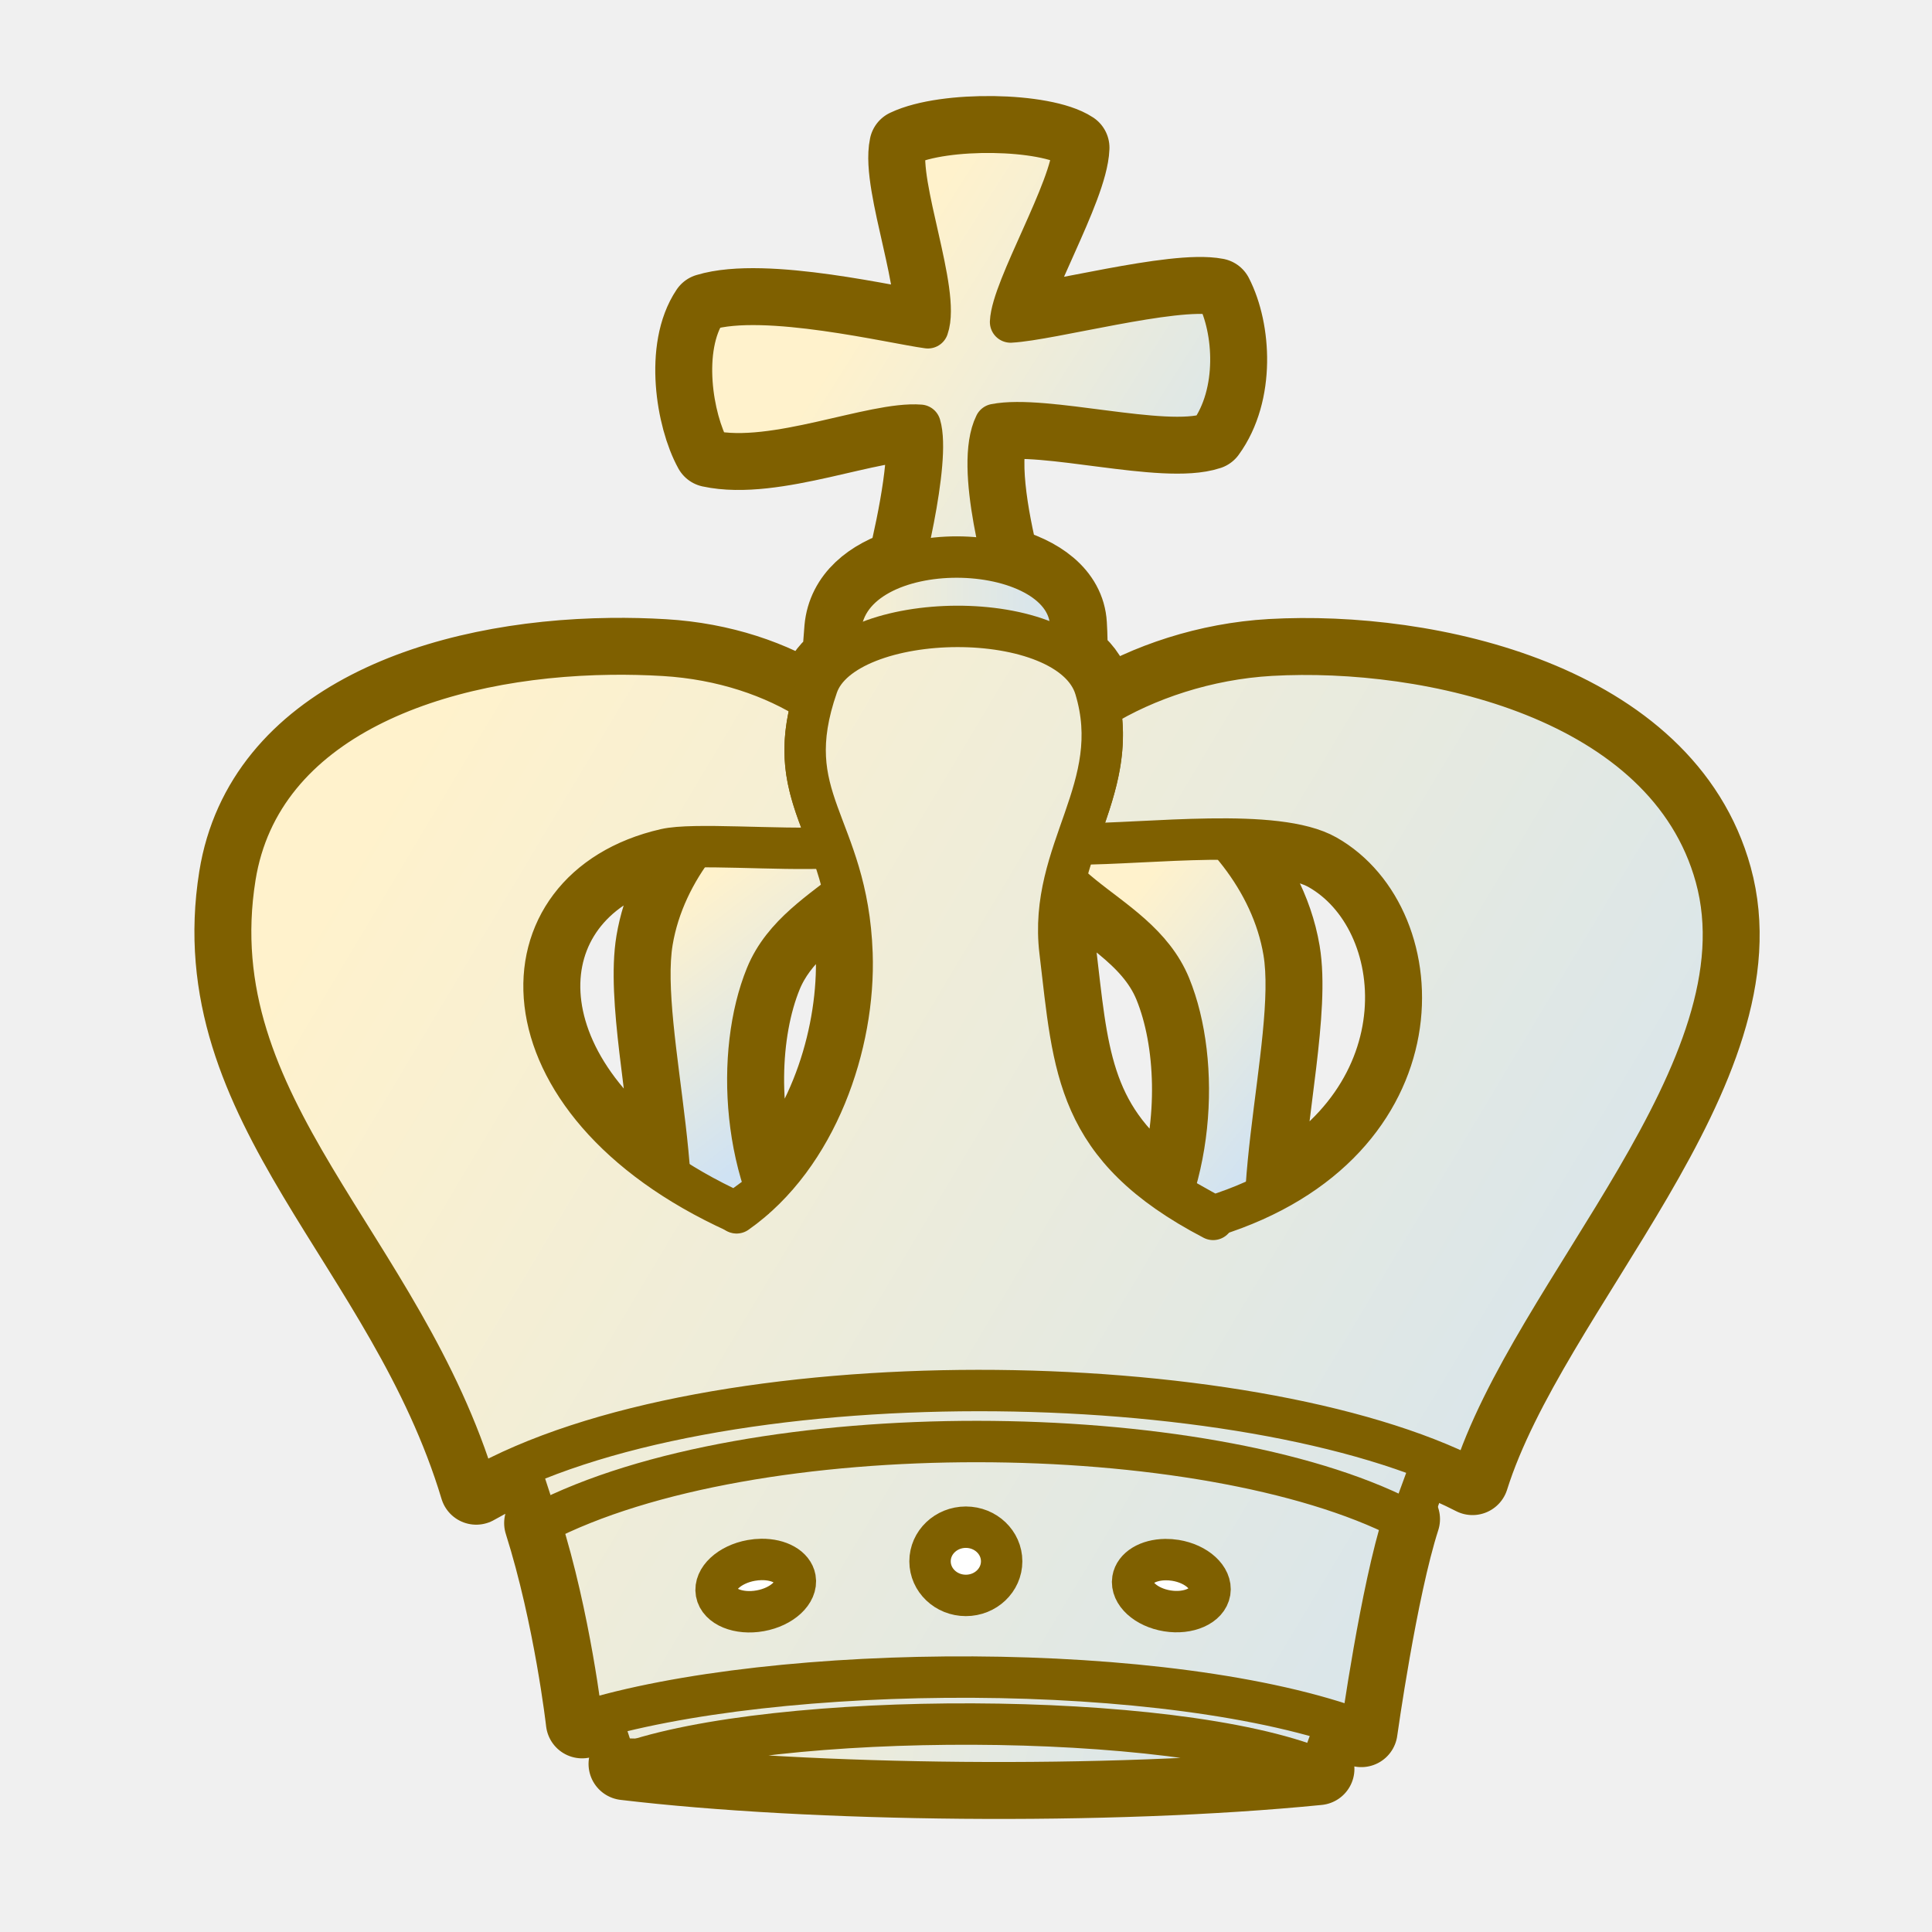
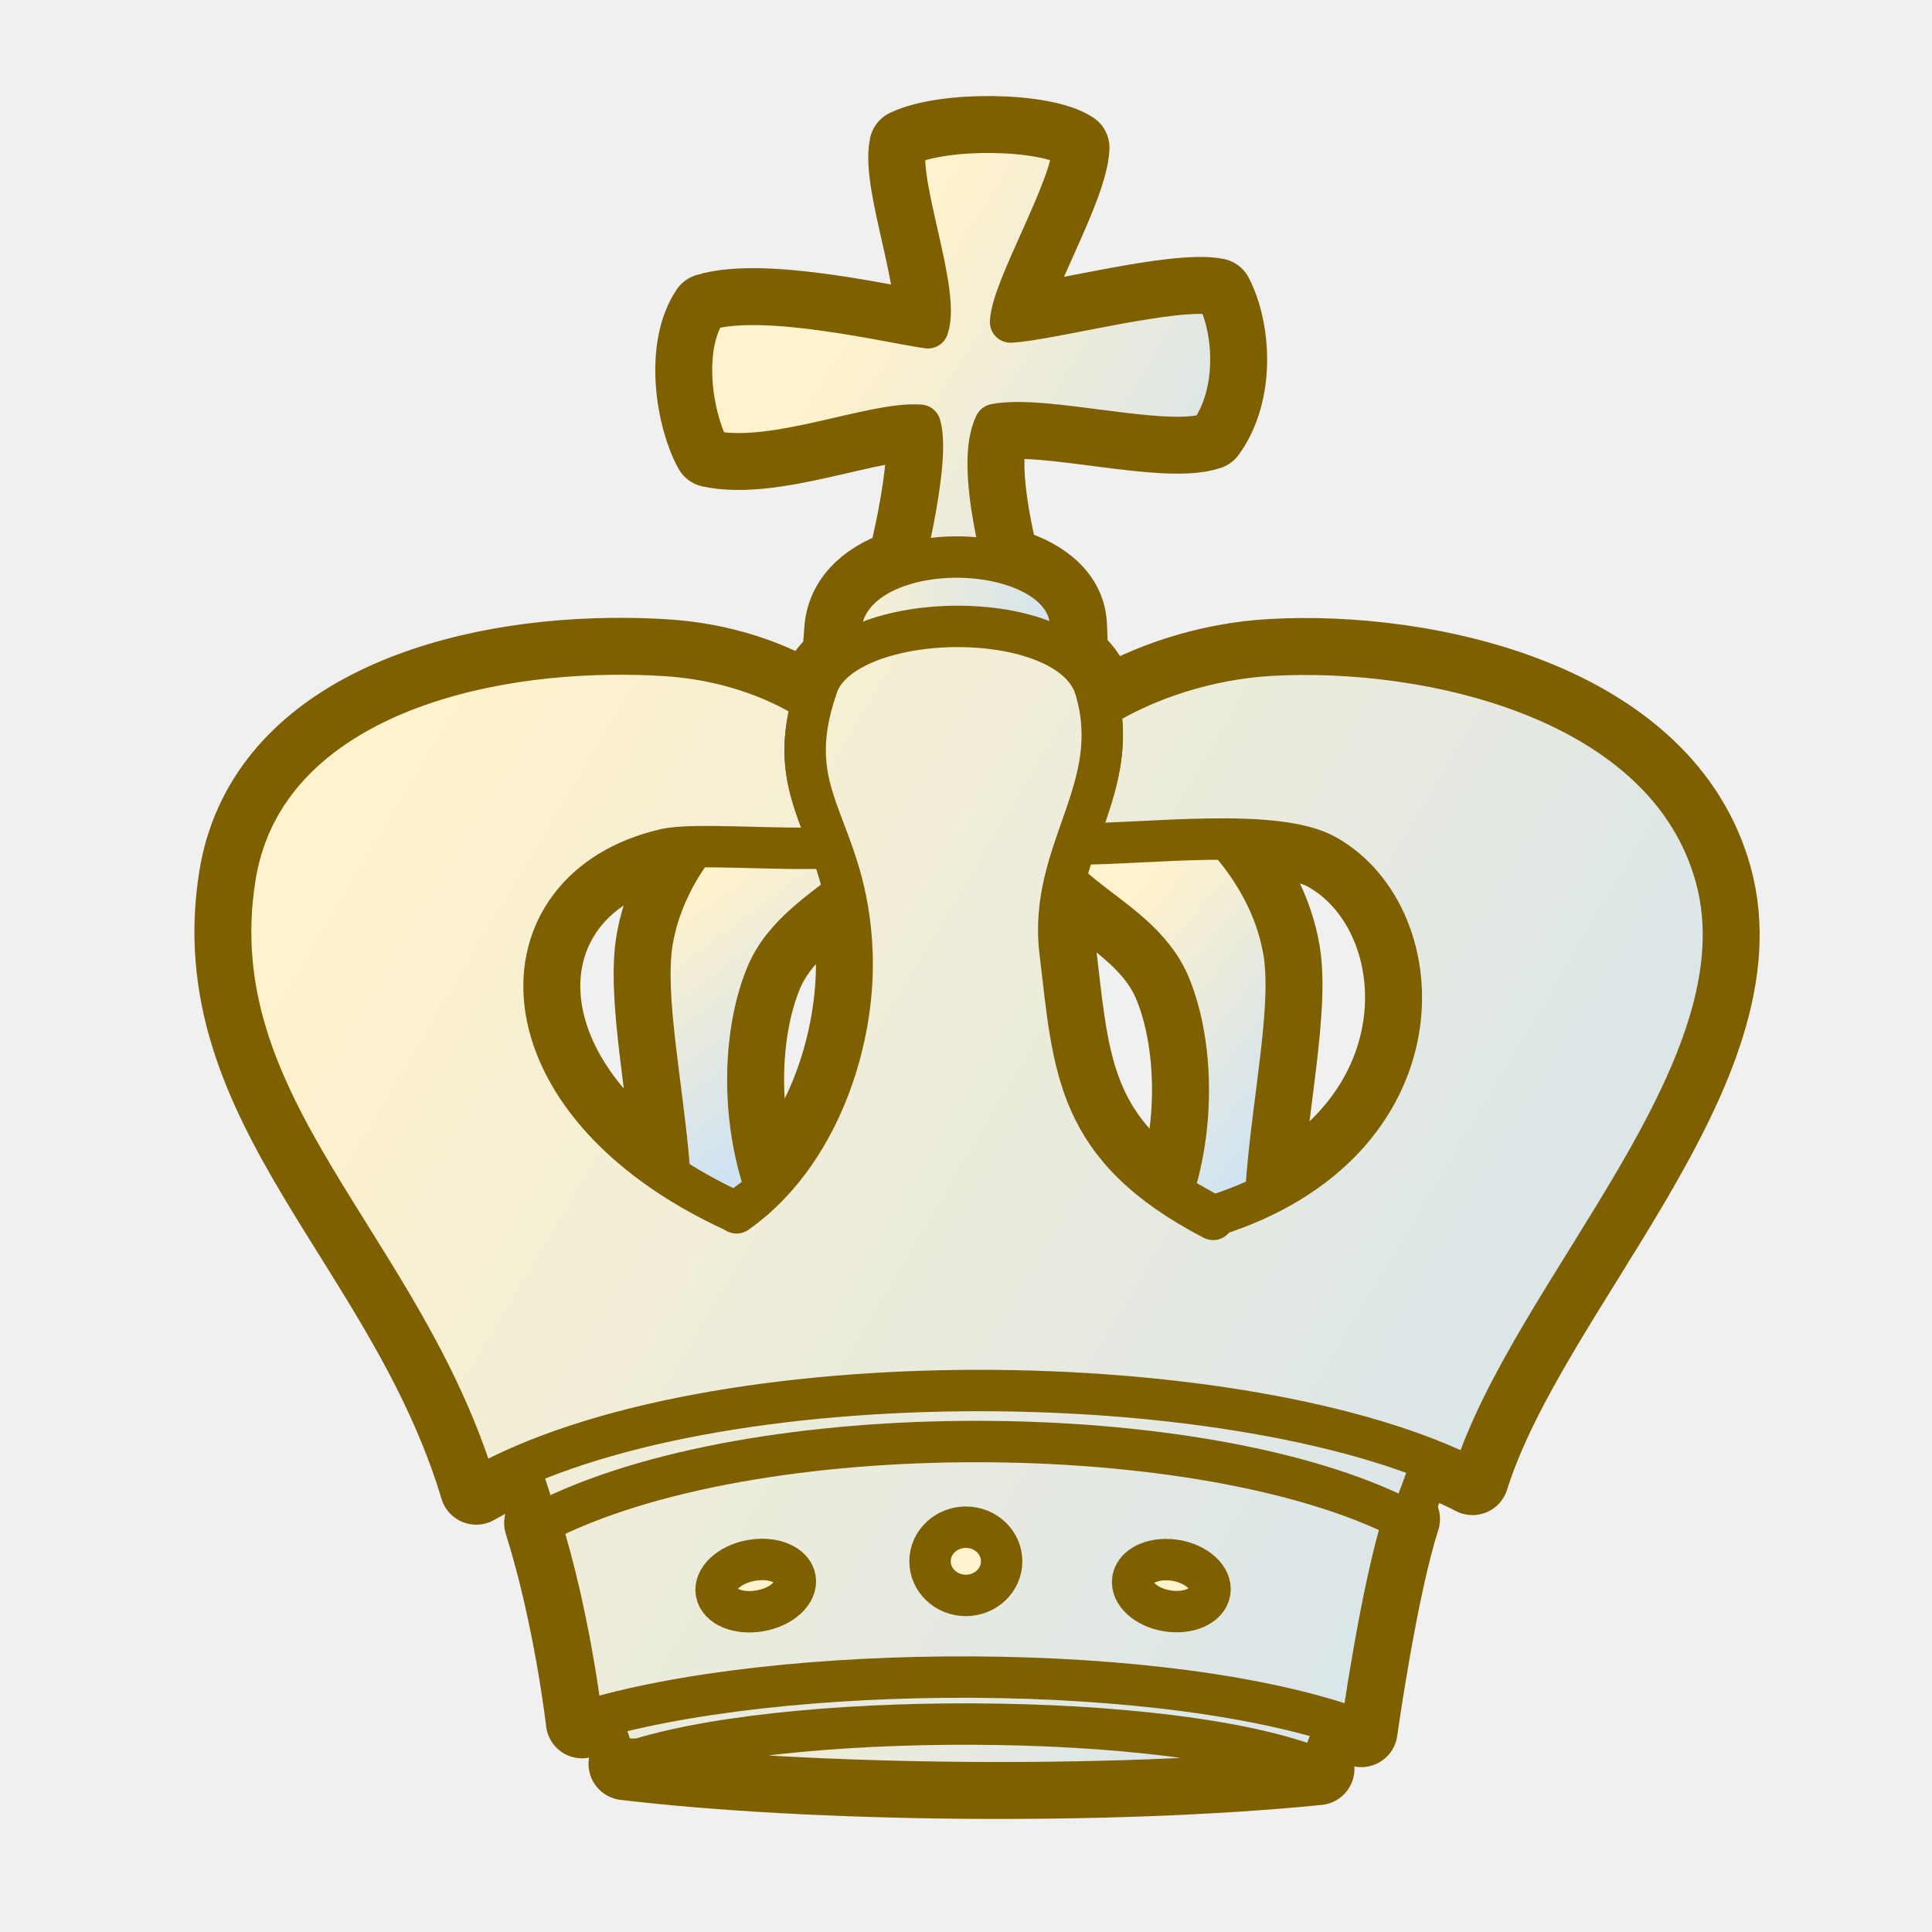
<svg xmlns="http://www.w3.org/2000/svg" xmlns:xlink="http://www.w3.org/1999/xlink" id="king" viewBox="0 0 933.33 933.33">
-   <style id="style-base">.base{fill-opacity:1;fill-rule:evenodd;stroke-miterlimit:4;stroke-dasharray:none;stroke-linecap:round;stroke-linejoin:round;stroke-opacity:1}.stroke-medium{stroke-width:20}.stroke-color{stroke:#7f6000}.fill-color{fill:#fff}</style>
+   <style id="style-base">.base{fill-opacity:1;fill-rule:evenodd;stroke-miterlimit:4;stroke-dasharray:none;stroke-linecap:round;stroke-linejoin:round;stroke-opacity:1}.stroke-medium{stroke-width:20}.stroke-color{stroke:#7f6000}.fill-color{fill:#fff2cc}</style>
  <defs id="defs36222">
    <linearGradient id="fillGradient">
      <stop id="stop0" offset="0" stop-color="#fff2cc" stop-opacity="1" />
      <stop id="stop1" offset="1" stop-color="#cfe2f3" stop-opacity="1" />
    </linearGradient>
    <linearGradient xlink:href="#fillGradient" id="linearGradient2272" x1="297.55" x2="368.56" y1="427.05" y2="521.22" gradientTransform="translate(19.7 .05)scale(1.02329)" gradientUnits="userSpaceOnUse" />
    <linearGradient xlink:href="#fillGradient" id="linearGradient2274" x1="495.3" x2="595.97" y1="448.55" y2="528.55" gradientTransform="translate(19.7 .05)scale(1.02329)" gradientUnits="userSpaceOnUse" />
    <linearGradient xlink:href="#fillGradient" id="base-gradient" x1="221.55" x2="633.49" y1="774.94" y2="859.35" gradientTransform="translate(19.7 .05)scale(1.02329)" gradientUnits="userSpaceOnUse" />
    <linearGradient xlink:href="#fillGradient" id="linearGradient2476" x1="342.53" x2="549.85" y1="145.67" y2="282.34" gradientUnits="userSpaceOnUse" />
    <linearGradient xlink:href="#fillGradient" id="cross-gradient" x1="379.2" x2="579.85" y1="160.25" y2="286.92" gradientTransform="translate(19.7 .05)scale(1.02329)" gradientUnits="userSpaceOnUse" />
    <linearGradient xlink:href="#fillGradient" id="top-base-gradient" x1="368.47" x2="494.55" y1="319.27" y2="319.27" gradientTransform="translate(19.7 .05)scale(1.02329)" gradientUnits="userSpaceOnUse" />
    <linearGradient xlink:href="#fillGradient" id="crown-lower-gradient" x1="129.96" x2="812.37" y1="428.66" y2="836.31" gradientTransform="translate(19.7 .05)scale(1.02329)" gradientUnits="userSpaceOnUse" />
    <linearGradient xlink:href="#fillGradient" id="background-gradient" x1="129.96" x2="812.37" y1="428.66" y2="836.31" gradientTransform="translate(19.7 .05)scale(1.02329)" gradientUnits="userSpaceOnUse" />
    <linearGradient xlink:href="#fillGradient" id="bar1and5-gradient" x1="129.96" x2="812.37" y1="428.66" y2="836.31" gradientTransform="translate(19.7 .05)scale(1.02329)" gradientUnits="userSpaceOnUse" />
    <linearGradient xlink:href="#fillGradient" id="bar3-gradient" x1="129.96" x2="812.37" y1="428.66" y2="836.31" gradientTransform="translate(19.7 .05)scale(1.02329)" gradientUnits="userSpaceOnUse" />
    <linearGradient xlink:href="#fillGradient" id="linearGradient598" x1="129.96" x2="812.37" y1="428.66" y2="836.31" gradientUnits="userSpaceOnUse" />
  </defs>
  <path id="boundary" fill="none" stroke-width="35" d="M479.86 63.92c-16.08-.25-32.8 1.82-42.39 6.4-4.04 18.82 16.84 70.79 10.79 88.03-17.08-2.29-78.86-17.22-106.85-8.7-12.51 18.6-7.07 52.47 1.63 68.22 30.92 6.7 78.63-14.24 101.47-12.43 3.63 12-2.39 44.22-8.1 67.46-16.25 5-28.93 15.03-30.34 30.68a290.4 290.4 0 0 0-.93 14.46c-4.83 3.76-8.5 8.14-10.27 13.23a127.09 127.09 0 0 0-2.52 8.1l.12-.48c-18.65-12-43.48-20.62-71.76-22.29-8.44-.5-17.02-.71-25.61-.6-83.1 1-169.3 31.23-181.54 107.7-17.86 111.57 80.94 177.33 116.5 295.36 112.87-64.37 373.15-60.27 481.3-4.64 28.7-91.23 143.1-197.86 117.51-290.87-23.7-86.13-138.9-111.33-214.92-107.03-30.81 1.75-60.39 11.72-82.6 25.43l.03.21a80.28 80.28 0 0 0-2.28-9.64c-1.86-6.15-5.96-11.31-11.57-15.54.11-4.65.04-9.75-.3-15.44-.86-15.16-14.85-25.1-32.57-29.61-5.36-22.14-11.09-52.46-3.94-66.87 24.04-4.76 81.73 11.63 103.52 4.37 14.22-19.52 12.31-50.07 3.5-67.17-20.45-3.98-80.32 12.3-99.54 13.29.7-16.41 29.55-64.42 30.27-84.18-7.08-4.66-22.53-7.22-38.61-7.46zm113.1 341.52c19.46.15 37.21 1.87 47.75 7.83 49.02 27.73 56.43 121.52-29.14 163.98 2.2-40.6 13.33-89.65 8.67-117.47-3.46-20.68-13.94-39.33-27.28-54.34m-257.6 3.64c-9.92 13.32-17.45 28.85-20.28 45.76-4.5 26.84 5.74 73.47 8.45 113.17-84.82-55.96-76.27-140.76-2.05-157.72 3.25-.74 8.1-1.08 13.89-1.21zm179.18 16.03c15.47 15.64 40.75 26.97 50.66 51.17 10.9 26.63 12.2 66.1 1.1 100.02-2.22-1.26-4.87-2.7-7.2-4.01-40.07-30.45-41.29-64.79-47.02-112.73-1.5-12.51-.13-23.78 2.46-34.45m-106.71 6.18c1.93 8.5 3.36 18.06 3.76 29.34 1.35 38.1-12.44 84.08-41.67 113.37-12.07-34.48-10.98-75.34.2-102.67 7.46-18.2 23.55-29.1 37.7-40.04zm64.37 265.1c-79.44-.05-159.75 12.71-211.15 39.39 14.4 45.5 20.16 96.16 20.16 96.16 93.8-29.12 284.35-30.29 376.44 4.24 0 0 9.5-68.23 20.5-102.32-47.93-24.57-126.5-37.43-205.95-37.48zm-2.04 136.49c-65.91-.27-132.11 6.29-168.34 19.24 89.9 10.73 233.52 12.5 334.99 2.41-35.1-14.31-100.73-21.4-166.65-21.65" class="base stroke-color" />
  <path id="bar2" fill="url(#linearGradient2272)" d="M315.06 626.8c23.73-34.29-7.21-128.77.02-171.97 11.74-70.1 103.85-117.15 116.15-76.5 14.58 48.2-44.63 52.76-61.1 93-15.14 36.97-11.9 98.73 17.56 135.9" class="base stroke-color stroke-medium" />
  <path id="bar4" fill="url(#linearGradient2274)" d="M620.26 631.74c-23.73-34.29 7.22-128.77-.02-171.96-11.74-70.1-103.85-117.16-116.14-76.51-14.59 48.2 44.62 52.76 61.1 93 15.13 36.97 11.9 98.74-17.57 135.9" class="base stroke-color stroke-medium" />
  <path id="cross" fill="url(#cross-gradient)" d="M430.27 294.88c5.38-15.35 19.34-72.58 14.24-89.44-22.84-1.8-70.54 19.14-101.46 12.43-8.71-15.75-14.15-49.62-1.64-68.22 28-8.52 89.77 6.41 106.85 8.7 6.05-17.24-14.83-69.21-10.79-88.03 19.19-9.17 66.84-8.26 81 1.06-.72 19.76-29.57 67.77-30.27 84.18 19.22-.99 79.1-17.27 99.53-13.3 8.82 17.1 10.73 47.66-3.49 67.18-21.79 7.26-79.48-9.13-103.52-4.37-10.13 20.44 5.62 73.2 9.5 88.63" class="base stroke-color stroke-medium" />
  <path id="top-base" fill="url(#top-base-gradient)" d="M437.63 380.54c-25.32-21.91-36.47-22.1-31.55-76.95 4.2-46.85 108.73-44.43 111.16-2.04 3.05 53.15-14.62 57.14-26.91 82.87" class="base stroke-color stroke-medium" />
  <path id="background" fill="url(#background-gradient)" d="M296.98 849.69 231.5 648.87l482.2-2.11-76.63 209.08Z" class="base stroke-color stroke-medium" />
  <path id="bar1and5" fill="url(#bar1and5-gradient)" d="M586.13 587.45c-29.43-15.9-91.25-54.79-124.8-56.17-25.66-1.06-78.6 33.23-105.83 54.32-117.95-53.7-116.54-156.46-34.02-175.3 13.44-3.08 53.45.47 79.88-.74-8.42-23.25-17.6-39.73-8.89-70.67-18.65-12-43.48-20.61-71.76-22.3-8.44-.5-17.02-.7-25.61-.6-83.1 1.03-169.3 31.25-181.54 107.7-17.86 111.6 80.94 177.35 116.5 295.38 112.87-64.37 373.15-60.27 481.3-4.64 28.7-91.23 143.1-197.86 117.51-290.87-23.7-86.13-138.9-111.33-214.92-107.03-30.81 1.75-60.39 11.72-82.6 25.43 4.3 24.53-4.42 44.58-11.64 65.78 35.14.01 96.8-8.16 121 5.53 53.45 30.23 57.52 139.06-54.58 174.18" class="base stroke-color stroke-medium" />
  <path id="bar3" fill="url(#bar3-gradient)" d="M355.84 585.91c38.88-27.3 57.3-81.51 55.75-125.28-2.24-63.11-36-74.12-16.72-129.36 13.07-37.46 121.94-39.39 134.23 1.26 14.59 48.21-22.86 78.23-17.02 127.03 6.8 56.94 7.23 94.68 73.98 129.52" class="base stroke-color stroke-medium" />
  <path id="crown-lower" fill="url(#crown-lower-gradient)" d="M678.15 733.86c-95.86-49.13-314.3-51.44-417.1 1.92 14.4 45.5 20.16 96.16 20.16 96.16 93.8-29.13 284.34-30.29 376.44 4.24 0 0 9.5-68.23 20.5-102.32" class="base stroke-color stroke-medium" />
  <path id="base" fill="url(#base-gradient)" d="M301.82 852.12c89.9 10.73 233.52 12.49 334.99 2.42-70.2-28.64-262.53-28.32-335-2.42z" class="base stroke-color stroke-medium" />
  <path id="jewel-center" d="M466.59 737.77a17.3 16.48 0 0 0-17.3 16.48 17.3 16.48 0 0 0 17.3 16.48 17.3 16.48 0 0 0 17.3-16.48 17.3 16.48 0 0 0-17.3-16.48" class="base stroke-color stroke-medium fill-color" />
  <path id="jewel-right" d="M562.95 753.43a18.85 12.36 9.22 0 0-15.7 9.54 18.85 12.36 9.22 0 0 16.63 15.22 18.85 12.36 9.22 0 0 20.58-9.18 18.85 12.36 9.22 0 0-16.62-15.22 18.85 12.36 9.22 0 0-4.89-.36" class="base stroke-color stroke-medium fill-color" />
  <path id="jewel-left" d="M367.89 753.35a12.36 19.34 79.73 0 0-5 .48 12.36 19.34 79.73 0 0-16.83 15.6 12.36 19.34 79.73 0 0 21.23 8.72 12.36 19.34 79.73 0 0 16.83-15.6 12.36 19.34 79.73 0 0-16.23-9.2" class="base stroke-color stroke-medium fill-color" />
</svg>
